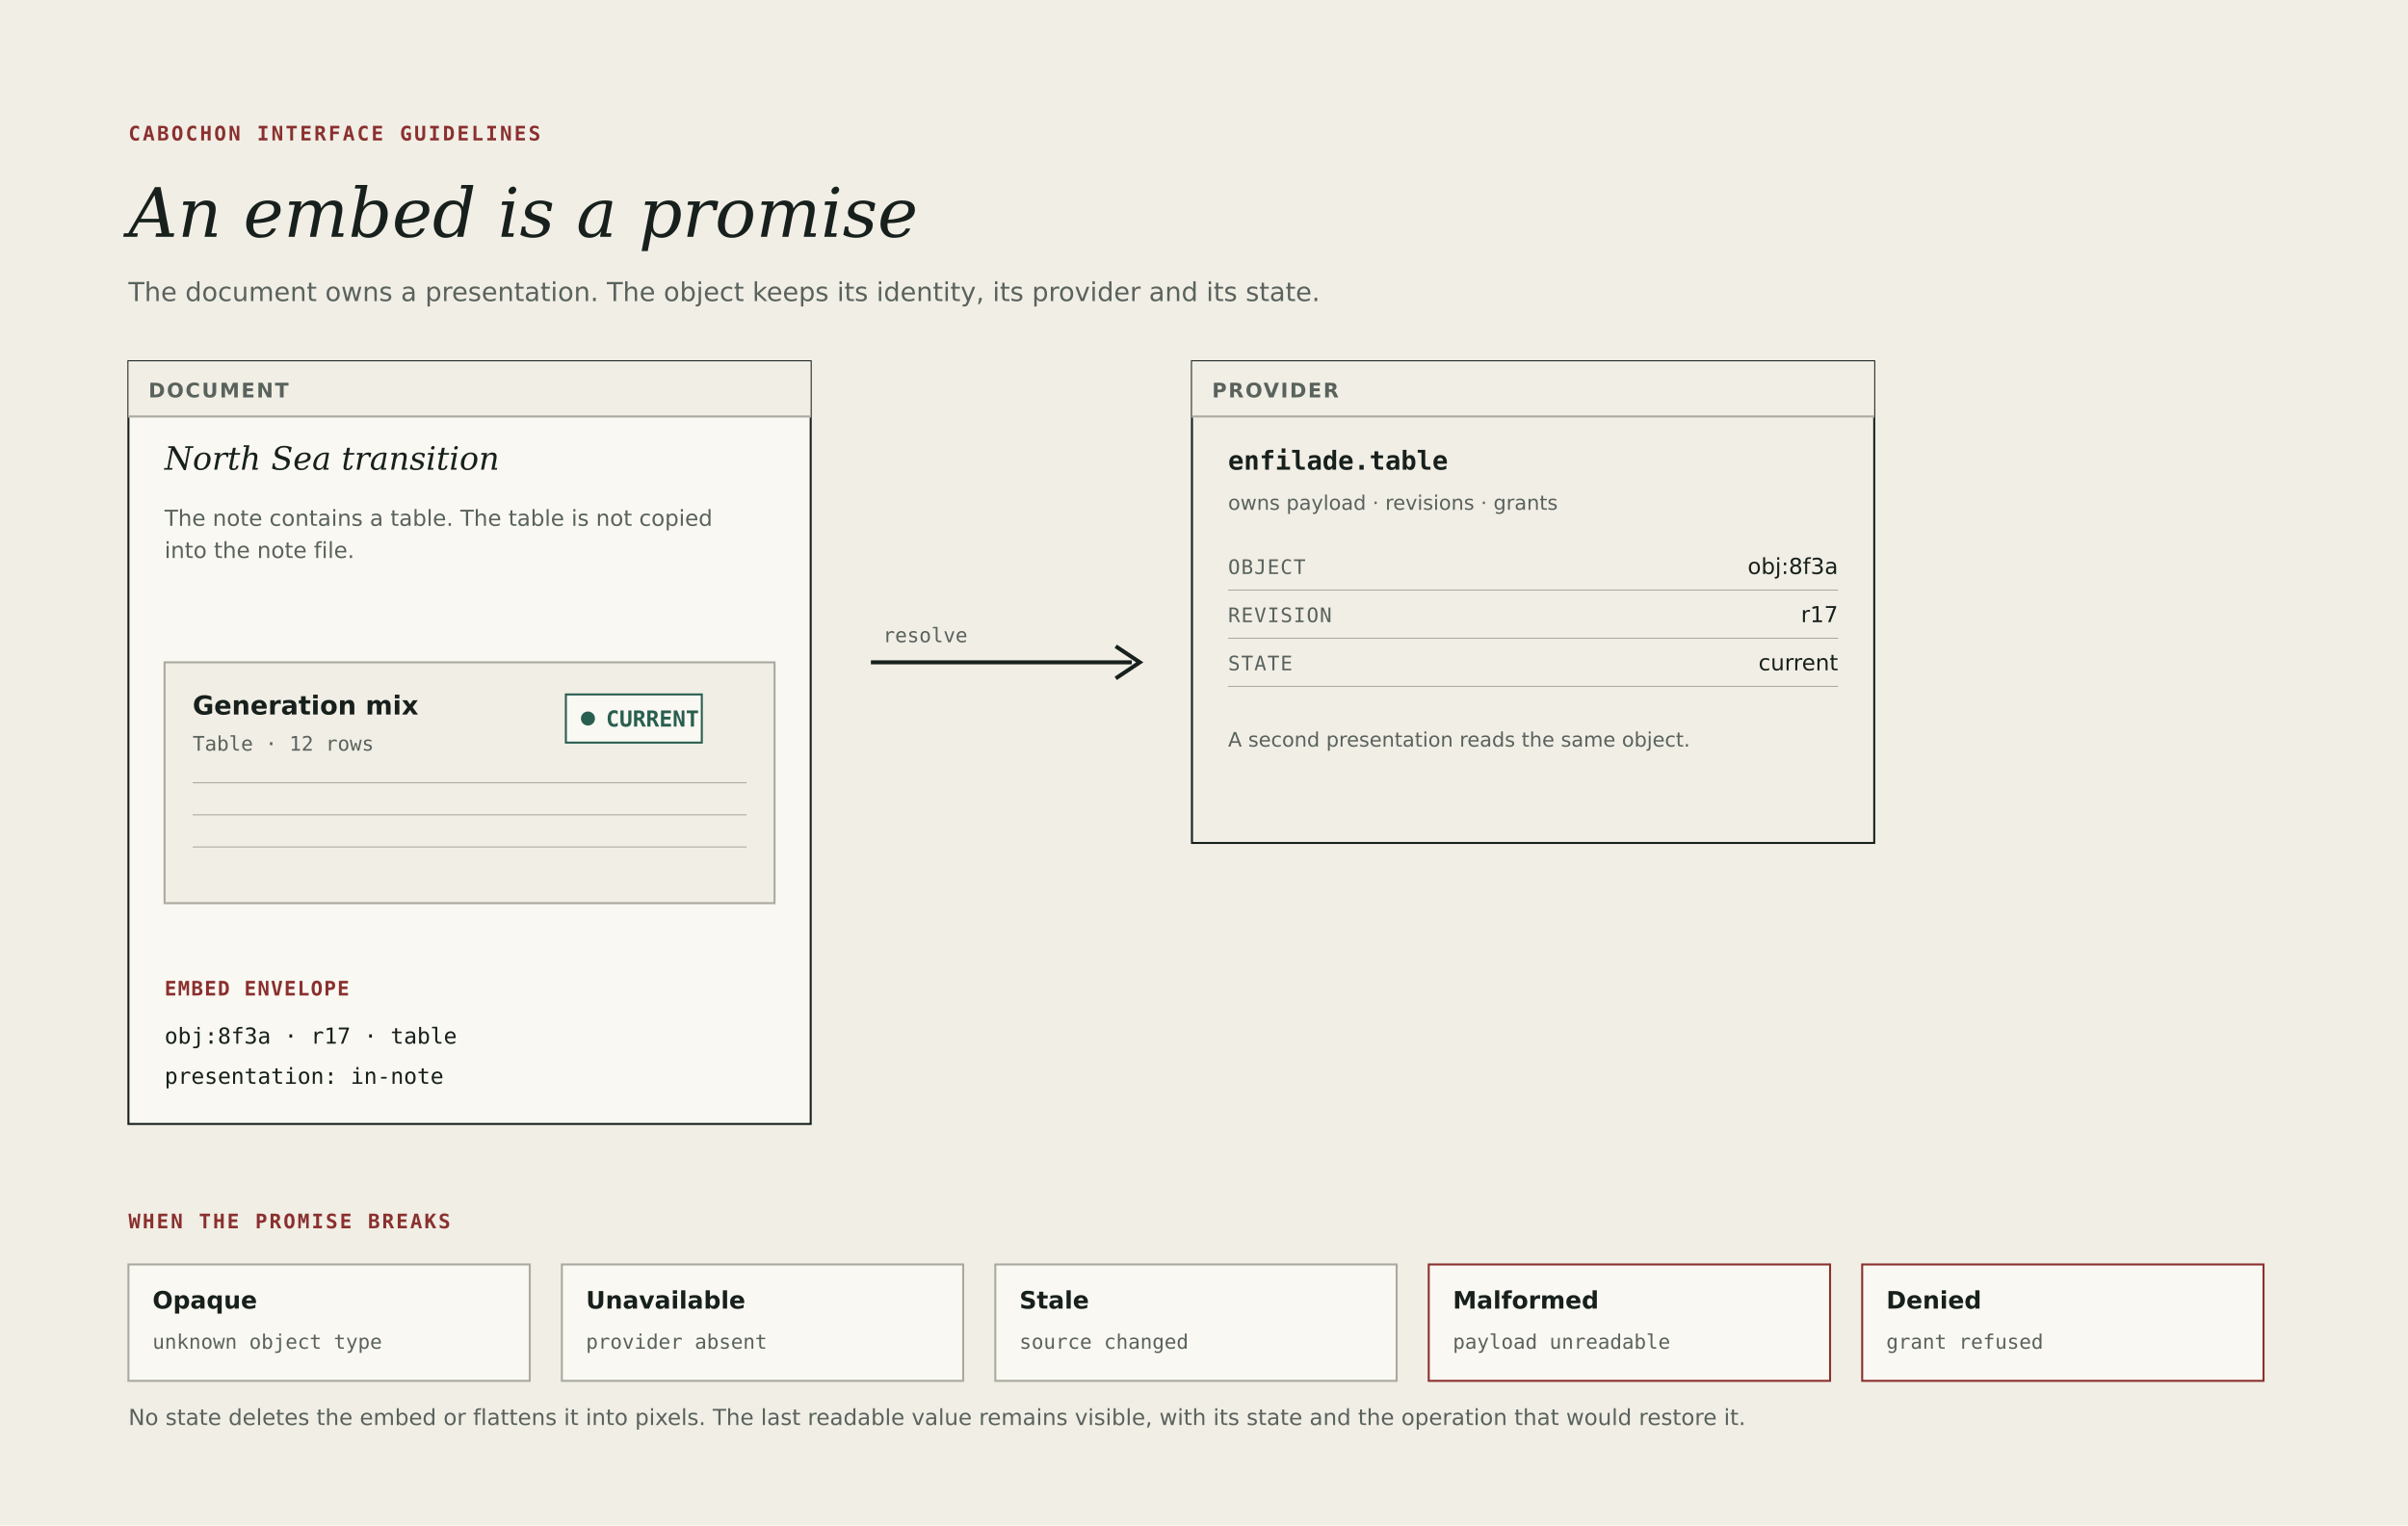
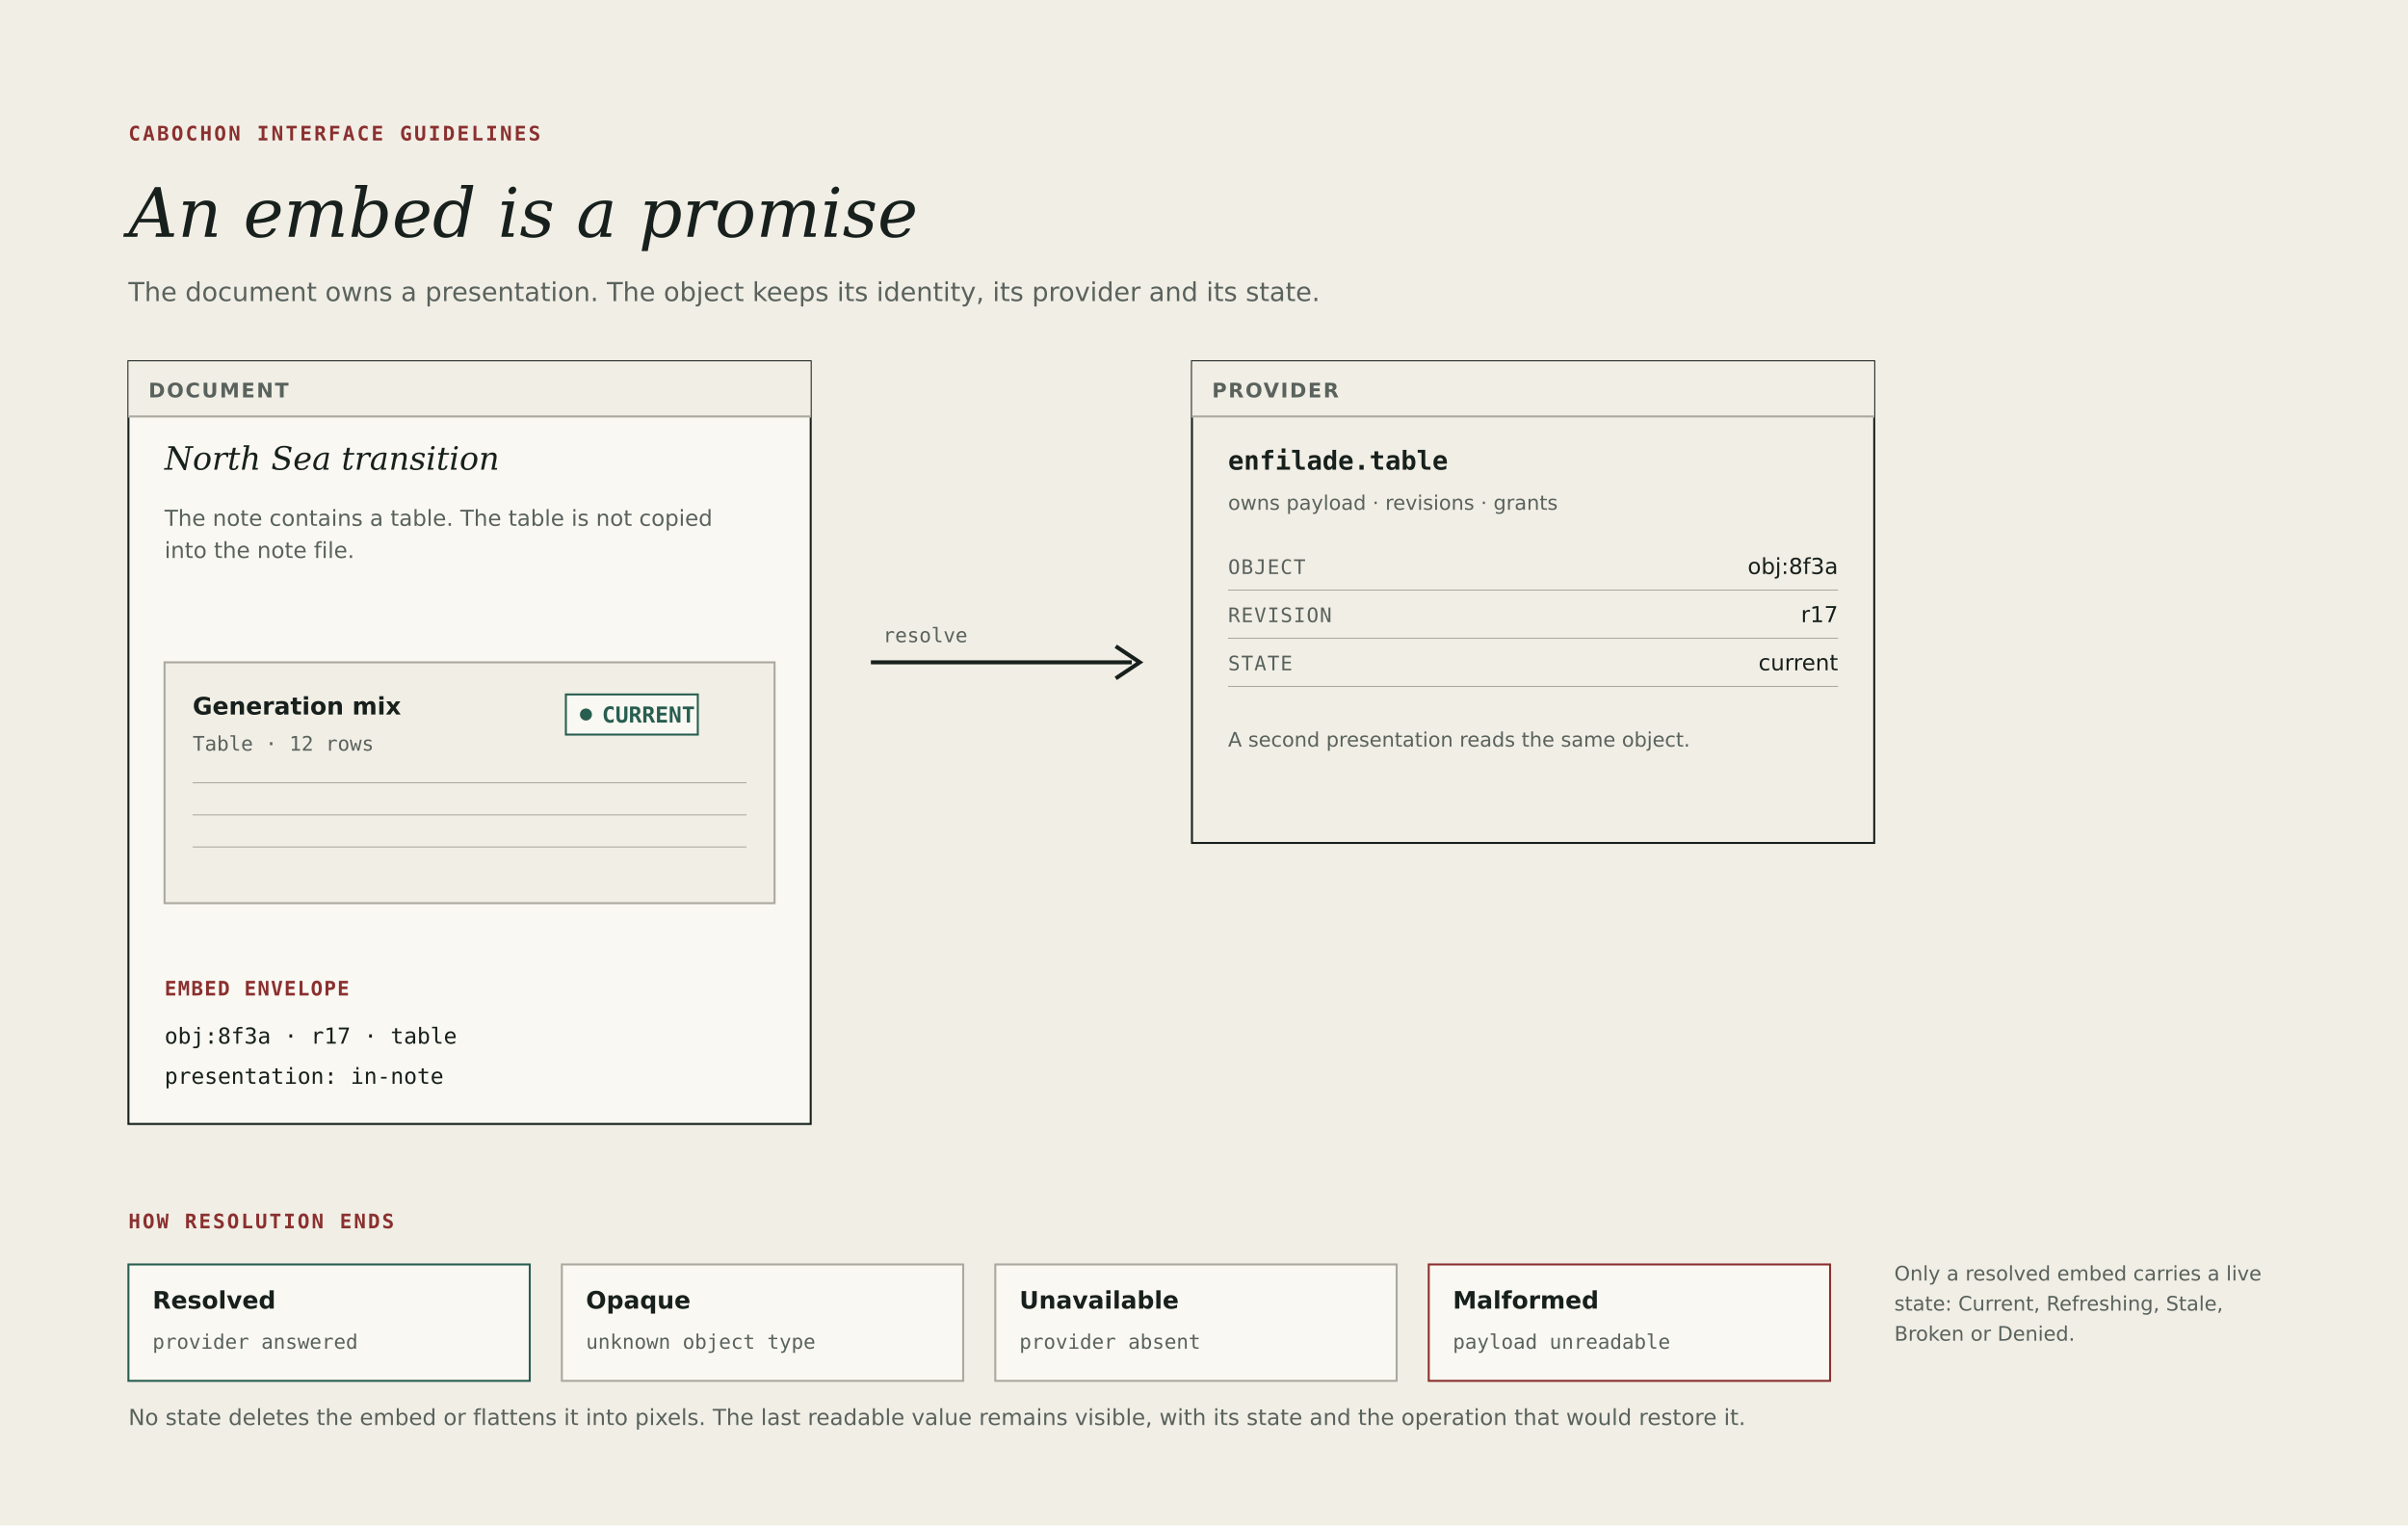
<svg xmlns="http://www.w3.org/2000/svg" viewBox="0 0 1200 760" width="1200" height="760" role="img" aria-labelledby="title desc">
  <rect width="1200" height="760" fill="#F1EEE5" />
  <text x="64" y="70" fill="#8A302F" font-family="'DejaVu Sans Mono', 'Liberation Mono', monospace" font-size="10" font-weight="bold" text-anchor="start" font-style="normal" letter-spacing="1.1">CABOCHON INTERFACE GUIDELINES</text>
  <text x="64" y="118" fill="#17201C" font-family="Georgia, 'DejaVu Serif', 'Times New Roman', serif" font-size="34" font-weight="normal" text-anchor="start" font-style="italic">An embed is a promise</text>
  <text x="64" y="150" fill="#59625D" font-family="'DejaVu Sans', 'Liberation Sans', Arial, sans-serif" font-size="13" font-weight="normal" text-anchor="start" font-style="normal">The document owns a presentation. The object keeps its identity, its provider and its state.</text>
  <rect x="64" y="180" width="340" height="380" fill="#FAF8F2" stroke="#17201C" stroke-width="1" rx="0" />
  <rect x="64" y="180" width="340" height="28" fill="#F1EEE5" stroke-width="1" rx="0" />
  <line x1="64" y1="207.5" x2="404" y2="207.5" stroke="#AAA99F" stroke-width="1" />
  <text x="74" y="198" fill="#59625D" font-family="'DejaVu Sans', 'Liberation Sans', Arial, sans-serif" font-size="10" font-weight="bold" text-anchor="start" font-style="normal" letter-spacing="0.8">DOCUMENT</text>
  <text x="82" y="234" fill="#17201C" font-family="Georgia, 'DejaVu Serif', 'Times New Roman', serif" font-size="16" font-weight="normal" text-anchor="start" font-style="italic">North Sea transition</text>
  <text x="82" y="262" fill="#59625D" font-family="'DejaVu Sans', 'Liberation Sans', Arial, sans-serif" font-size="11" font-weight="normal" text-anchor="start" font-style="normal">The note contains a table. The table is not copied</text>
  <text x="82" y="278" fill="#59625D" font-family="'DejaVu Sans', 'Liberation Sans', Arial, sans-serif" font-size="11" font-weight="normal" text-anchor="start" font-style="normal">into the note file.</text>
  <rect x="82" y="330" width="304" height="120" fill="#F1EEE5" stroke="#AAA99F" stroke-width="1" rx="0" />
-   <text x="96" y="356" fill="#17201C" font-family="'DejaVu Sans', 'Liberation Sans', Arial, sans-serif" font-size="13" font-weight="bold" text-anchor="start" font-style="normal">Generation mix</text>
+   <text x="96" y="356" fill="#17201C" font-family="'DejaVu Sans', 'Liberation Sans', Arial, sans-serif" font-size="12" font-weight="bold" text-anchor="start" font-style="normal">Generation mix</text>
  <text x="96" y="374" fill="#59625D" font-family="'DejaVu Sans Mono', 'Liberation Mono', monospace" font-size="10" font-weight="normal" text-anchor="start" font-style="normal">Table · 12 rows</text>
-   <rect x="282" y="346" width="67.74" height="24" fill="#FAF8F2" stroke="#285E50" stroke-width="1" rx="0" />
-   <circle cx="293" cy="358" r="3.5" fill="#285E50" stroke-width="1" />
-   <text x="302" y="362" fill="#285E50" font-family="'DejaVu Sans Mono', 'Liberation Mono', monospace" font-size="11" font-weight="bold" text-anchor="start" font-style="normal">CURRENT</text>
+   <rect x="282" y="346" width="65.74" height="20" fill="#FAF8F2" stroke="#285E50" stroke-width="1" rx="0" />
+   <circle cx="292" cy="356" r="3" fill="#285E50" stroke-width="1" />
+   <text x="300" y="360" fill="#285E50" font-family="'DejaVu Sans Mono', 'Liberation Mono', monospace" font-size="11" font-weight="bold" text-anchor="start" font-style="normal">CURRENT</text>
  <line x1="96" y1="390" x2="372" y2="390" stroke="#AAA99F" stroke-width="0.5" />
  <line x1="96" y1="406" x2="372" y2="406" stroke="#AAA99F" stroke-width="0.5" />
  <line x1="96" y1="422" x2="372" y2="422" stroke="#AAA99F" stroke-width="0.5" />
  <text x="82" y="496" fill="#8A302F" font-family="'DejaVu Sans Mono', 'Liberation Mono', monospace" font-size="10" font-weight="bold" text-anchor="start" font-style="normal" letter-spacing="0.6">EMBED ENVELOPE</text>
  <text x="82" y="520" fill="#17201C" font-family="'DejaVu Sans Mono', 'Liberation Mono', monospace" font-size="11" font-weight="normal" text-anchor="start" font-style="normal">obj:8f3a · r17 · table</text>
  <text x="82" y="540" fill="#17201C" font-family="'DejaVu Sans Mono', 'Liberation Mono', monospace" font-size="11" font-weight="normal" text-anchor="start" font-style="normal">presentation: in-note</text>
  <line x1="434" y1="330" x2="564" y2="330" stroke="#17201C" stroke-width="2" />
  <path d="M 556 322 L 568 330 L 556 338" fill="none" stroke="#17201C" stroke-width="2" />
  <text x="440" y="320" fill="#59625D" font-family="'DejaVu Sans Mono', 'Liberation Mono', monospace" font-size="10" font-weight="normal" text-anchor="start" font-style="normal">resolve</text>
  <rect x="594" y="180" width="340" height="240" fill="#F1EEE5" stroke="#17201C" stroke-width="1" rx="0" />
  <rect x="594" y="180" width="340" height="28" fill="#F1EEE5" stroke-width="1" rx="0" />
  <line x1="594" y1="207.5" x2="934" y2="207.5" stroke="#AAA99F" stroke-width="1" />
  <text x="604" y="198" fill="#59625D" font-family="'DejaVu Sans', 'Liberation Sans', Arial, sans-serif" font-size="10" font-weight="bold" text-anchor="start" font-style="normal" letter-spacing="0.8">PROVIDER</text>
  <text x="612" y="234" fill="#17201C" font-family="'DejaVu Sans Mono', 'Liberation Mono', monospace" font-size="13" font-weight="bold" text-anchor="start" font-style="normal">enfilade.table</text>
  <text x="612" y="254" fill="#59625D" font-family="'DejaVu Sans', 'Liberation Sans', Arial, sans-serif" font-size="10" font-weight="normal" text-anchor="start" font-style="normal">owns payload · revisions · grants</text>
  <text x="612" y="286" fill="#59625D" font-family="'DejaVu Sans Mono', 'Liberation Mono', monospace" font-size="10" font-weight="normal" text-anchor="start" font-style="normal" letter-spacing="0.5">OBJECT</text>
  <text x="916" y="286" fill="#17201C" font-family="'DejaVu Sans', 'Liberation Sans', Arial, sans-serif" font-size="11" font-weight="normal" text-anchor="end" font-style="normal">obj:8f3a</text>
  <line x1="612" y1="294" x2="916" y2="294" stroke="#AAA99F" stroke-width="0.5" />
  <text x="612" y="310" fill="#59625D" font-family="'DejaVu Sans Mono', 'Liberation Mono', monospace" font-size="10" font-weight="normal" text-anchor="start" font-style="normal" letter-spacing="0.5">REVISION</text>
  <text x="916" y="310" fill="#17201C" font-family="'DejaVu Sans', 'Liberation Sans', Arial, sans-serif" font-size="11" font-weight="normal" text-anchor="end" font-style="normal">r17</text>
  <line x1="612" y1="318" x2="916" y2="318" stroke="#AAA99F" stroke-width="0.5" />
  <text x="612" y="334" fill="#59625D" font-family="'DejaVu Sans Mono', 'Liberation Mono', monospace" font-size="10" font-weight="normal" text-anchor="start" font-style="normal" letter-spacing="0.5">STATE</text>
  <text x="916" y="334" fill="#17201C" font-family="'DejaVu Sans', 'Liberation Sans', Arial, sans-serif" font-size="11" font-weight="normal" text-anchor="end" font-style="normal">current</text>
  <line x1="612" y1="342" x2="916" y2="342" stroke="#AAA99F" stroke-width="0.5" />
  <text x="612" y="372" fill="#59625D" font-family="'DejaVu Sans', 'Liberation Sans', Arial, sans-serif" font-size="10" font-weight="normal" text-anchor="start" font-style="normal">A second presentation reads the same object.</text>
-   <text x="64" y="612" fill="#8A302F" font-family="'DejaVu Sans Mono', 'Liberation Mono', monospace" font-size="10" font-weight="bold" text-anchor="start" font-style="normal" letter-spacing="1">WHEN THE PROMISE BREAKS</text>
-   <rect x="64" y="630" width="200" height="58" fill="#FAF8F2" stroke="#AAA99F" stroke-width="1" rx="0" />
-   <text x="76" y="652" fill="#17201C" font-family="'DejaVu Sans', 'Liberation Sans', Arial, sans-serif" font-size="12" font-weight="bold" text-anchor="start" font-style="normal">Opaque</text>
-   <text x="76" y="672" fill="#59625D" font-family="'DejaVu Sans Mono', 'Liberation Mono', monospace" font-size="10" font-weight="normal" text-anchor="start" font-style="normal">unknown object type</text>
+   <text x="64" y="612" fill="#8A302F" font-family="'DejaVu Sans Mono', 'Liberation Mono', monospace" font-size="10" font-weight="bold" text-anchor="start" font-style="normal" letter-spacing="1">HOW RESOLUTION ENDS</text>
+   <rect x="64" y="630" width="200" height="58" fill="#FAF8F2" stroke="#285E50" stroke-width="1" rx="0" />
+   <text x="76" y="652" fill="#17201C" font-family="'DejaVu Sans', 'Liberation Sans', Arial, sans-serif" font-size="12" font-weight="bold" text-anchor="start" font-style="normal">Resolved</text>
+   <text x="76" y="672" fill="#59625D" font-family="'DejaVu Sans Mono', 'Liberation Mono', monospace" font-size="10" font-weight="normal" text-anchor="start" font-style="normal">provider answered</text>
  <rect x="280" y="630" width="200" height="58" fill="#FAF8F2" stroke="#AAA99F" stroke-width="1" rx="0" />
-   <text x="292" y="652" fill="#17201C" font-family="'DejaVu Sans', 'Liberation Sans', Arial, sans-serif" font-size="12" font-weight="bold" text-anchor="start" font-style="normal">Unavailable</text>
-   <text x="292" y="672" fill="#59625D" font-family="'DejaVu Sans Mono', 'Liberation Mono', monospace" font-size="10" font-weight="normal" text-anchor="start" font-style="normal">provider absent</text>
+   <text x="292" y="652" fill="#17201C" font-family="'DejaVu Sans', 'Liberation Sans', Arial, sans-serif" font-size="12" font-weight="bold" text-anchor="start" font-style="normal">Opaque</text>
+   <text x="292" y="672" fill="#59625D" font-family="'DejaVu Sans Mono', 'Liberation Mono', monospace" font-size="10" font-weight="normal" text-anchor="start" font-style="normal">unknown object type</text>
  <rect x="496" y="630" width="200" height="58" fill="#FAF8F2" stroke="#AAA99F" stroke-width="1" rx="0" />
-   <text x="508" y="652" fill="#17201C" font-family="'DejaVu Sans', 'Liberation Sans', Arial, sans-serif" font-size="12" font-weight="bold" text-anchor="start" font-style="normal">Stale</text>
-   <text x="508" y="672" fill="#59625D" font-family="'DejaVu Sans Mono', 'Liberation Mono', monospace" font-size="10" font-weight="normal" text-anchor="start" font-style="normal">source changed</text>
+   <text x="508" y="652" fill="#17201C" font-family="'DejaVu Sans', 'Liberation Sans', Arial, sans-serif" font-size="12" font-weight="bold" text-anchor="start" font-style="normal">Unavailable</text>
+   <text x="508" y="672" fill="#59625D" font-family="'DejaVu Sans Mono', 'Liberation Mono', monospace" font-size="10" font-weight="normal" text-anchor="start" font-style="normal">provider absent</text>
  <rect x="712" y="630" width="200" height="58" fill="#FAF8F2" stroke="#8A302F" stroke-width="1" rx="0" />
  <text x="724" y="652" fill="#17201C" font-family="'DejaVu Sans', 'Liberation Sans', Arial, sans-serif" font-size="12" font-weight="bold" text-anchor="start" font-style="normal">Malformed</text>
  <text x="724" y="672" fill="#59625D" font-family="'DejaVu Sans Mono', 'Liberation Mono', monospace" font-size="10" font-weight="normal" text-anchor="start" font-style="normal">payload unreadable</text>
-   <rect x="928" y="630" width="200" height="58" fill="#FAF8F2" stroke="#8A302F" stroke-width="1" rx="0" />
-   <text x="940" y="652" fill="#17201C" font-family="'DejaVu Sans', 'Liberation Sans', Arial, sans-serif" font-size="12" font-weight="bold" text-anchor="start" font-style="normal">Denied</text>
-   <text x="940" y="672" fill="#59625D" font-family="'DejaVu Sans Mono', 'Liberation Mono', monospace" font-size="10" font-weight="normal" text-anchor="start" font-style="normal">grant refused</text>
+   <text x="944" y="638" fill="#59625D" font-family="'DejaVu Sans', 'Liberation Sans', Arial, sans-serif" font-size="10" font-weight="normal" text-anchor="start" font-style="normal">Only a resolved embed carries a live</text>
+   <text x="944" y="653" fill="#59625D" font-family="'DejaVu Sans', 'Liberation Sans', Arial, sans-serif" font-size="10" font-weight="normal" text-anchor="start" font-style="normal">state: Current, Refreshing, Stale,</text>
+   <text x="944" y="668" fill="#59625D" font-family="'DejaVu Sans', 'Liberation Sans', Arial, sans-serif" font-size="10" font-weight="normal" text-anchor="start" font-style="normal">Broken or Denied.</text>
  <text x="64" y="710" fill="#59625D" font-family="'DejaVu Sans', 'Liberation Sans', Arial, sans-serif" font-size="11" font-weight="normal" text-anchor="start" font-style="normal">No state deletes the embed or flattens it into pixels. The last readable value remains visible, with its state and the operation that would restore it.</text>
</svg>
